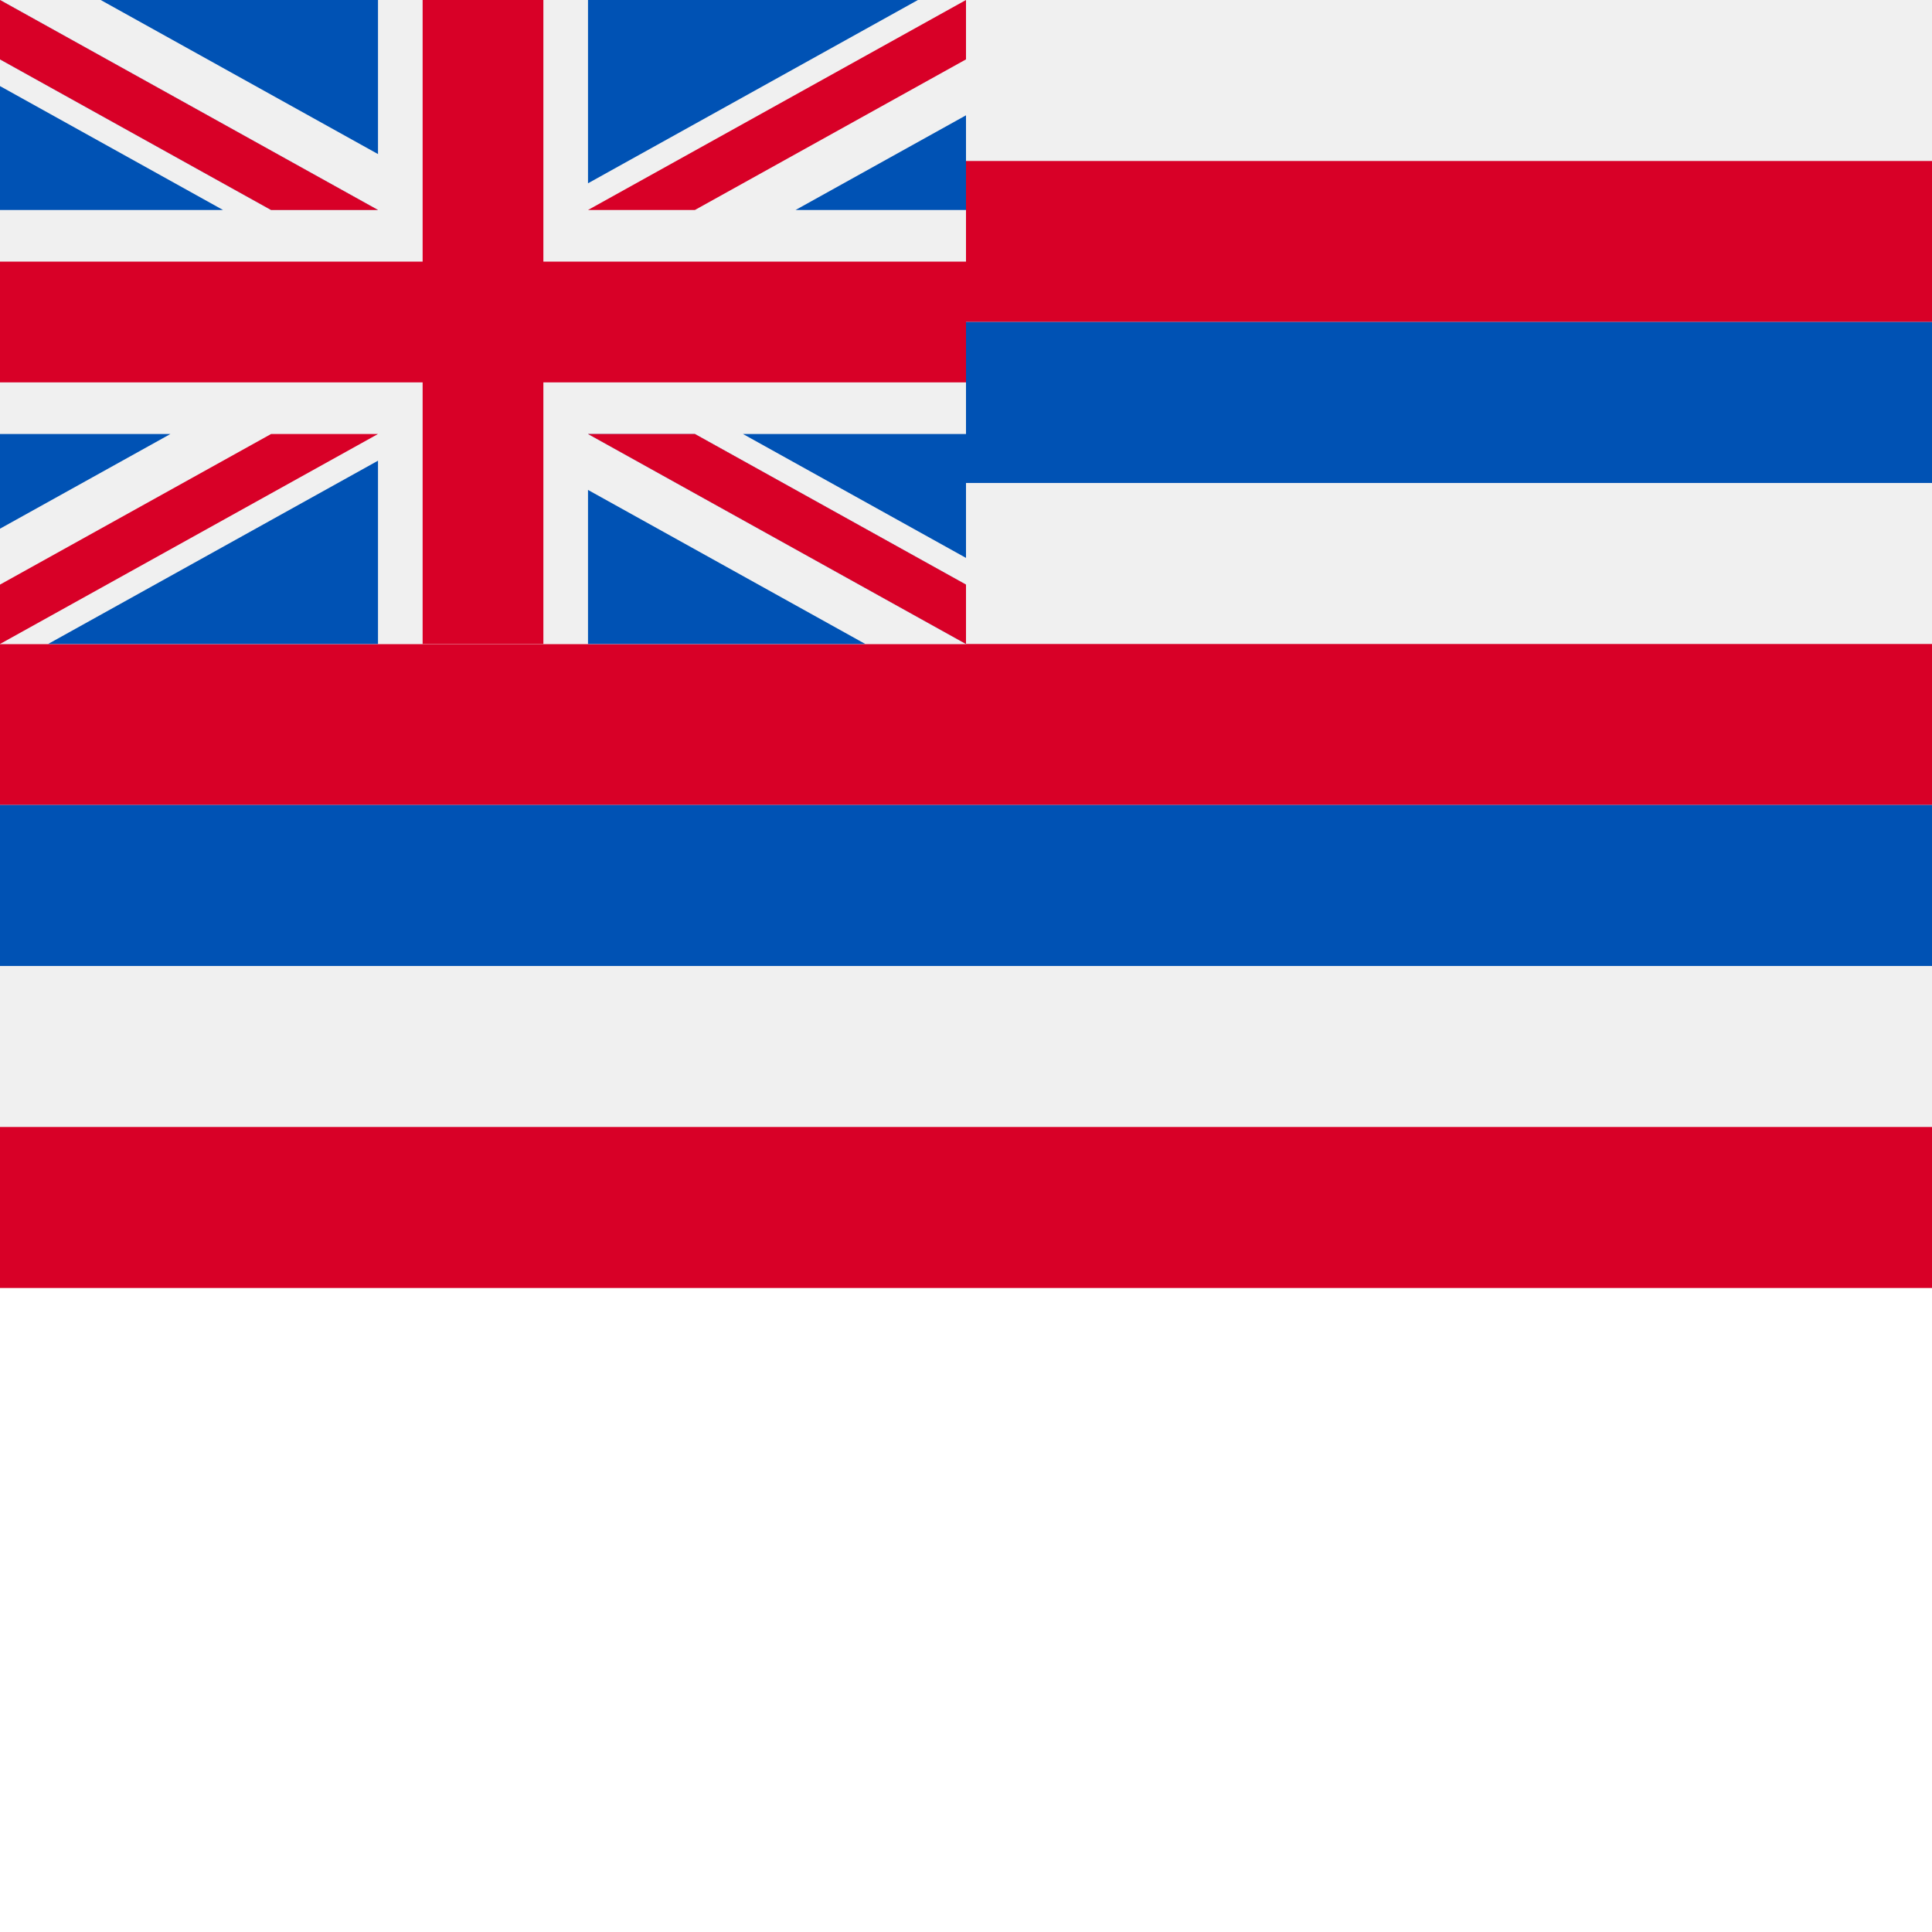
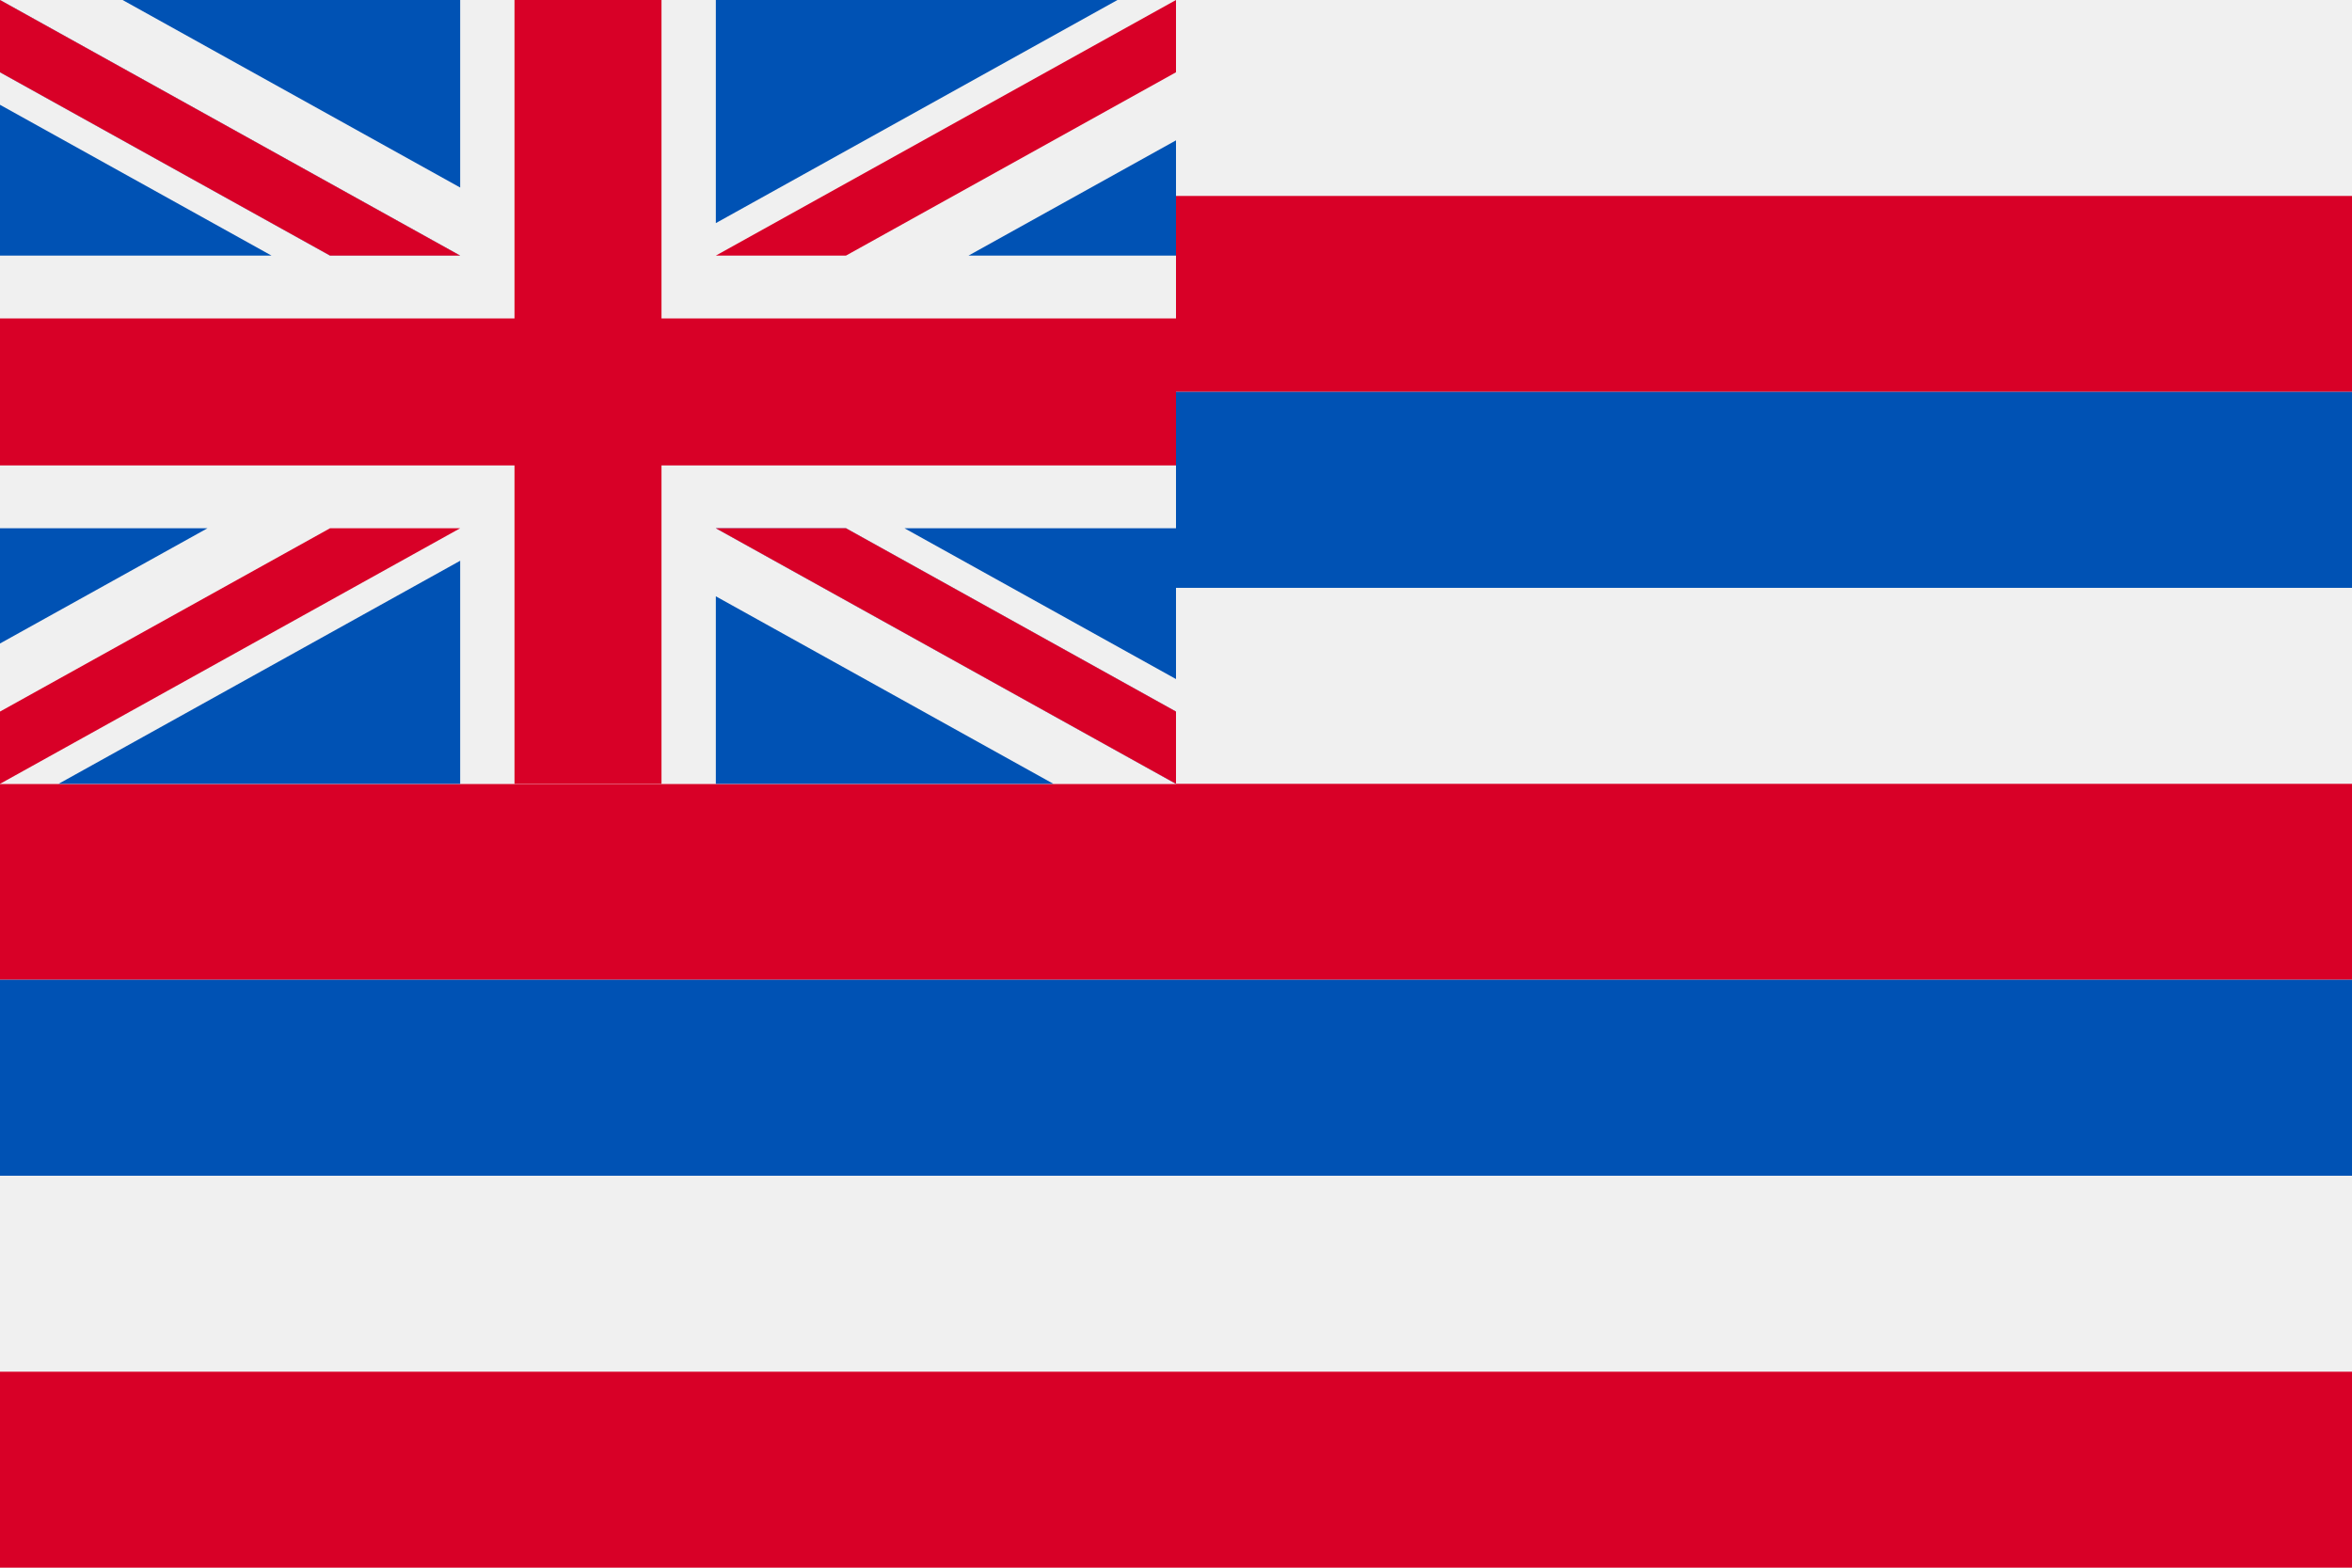
- <svg xmlns="http://www.w3.org/2000/svg" version="1.1" id="Capa_1" x="0px" y="0px" viewBox="0 85.337 512 512" style="enable-background:new 0 0 512 512;" xml:space="preserve">
-   <rect y="85.338" style="fill:#F0F0F0;" width="512" height="341.326" />
-   <rect y="128.001" style="fill:#D80027;" width="512" height="42.663" />
-   <rect y="170.664" style="fill:#0052B4;" width="512" height="42.663" />
-   <rect y="256.001" style="fill:#D80027;" width="512" height="42.663" />
-   <rect y="298.664" style="fill:#0052B4;" width="512" height="42.663" />
-   <rect y="384.001" style="fill:#D80027;" width="512" height="42.663" />
-   <rect y="85.338" style="fill:#F0F0F0;" width="256" height="170.663" />
-   <polygon style="fill:#D80027;" points="144,85.336 112,85.336 112,154.67 0,154.67 0,186.67 112,186.67 112,256.003 144,256.003   144,186.67 256,186.67 256,154.67 144,154.67 " />
-   <g>
-     <polygon style="fill:#0052B4;" points="196.892,200.351 256,233.188 256,200.351  " />
-     <polygon style="fill:#0052B4;" points="155.826,200.351 256,256.003 256,240.266 184.153,200.351  " />
-     <polygon style="fill:#0052B4;" points="229.317,256.003 155.826,215.171 155.826,256.003  " />
+ <svg xmlns="http://www.w3.org/2000/svg" viewBox="0 0 512 341.3" width="512" height="341.3" style="enable-background:new 0 0 512 512;">
+   <rect y="0.002" style="fill:#F0F0F0;" width="512" height="341.326" />
+   <rect y="42.665" style="fill:#D80027;" width="512" height="42.663" />
+   <rect y="85.328" style="fill:#0052B4;" width="512" height="42.663" />
+   <rect y="170.665" style="fill:#D80027;" width="512" height="42.663" />
+   <rect y="213.328" style="fill:#0052B4;" width="512" height="42.663" />
+   <rect y="298.665" style="fill:#D80027;" width="512" height="42.663" />
+   <rect y="0.002" style="fill:#F0F0F0;" width="256" height="170.663" />
+   <polygon style="fill:#D80027;" points="144 0 112 0 112 69.334 0 69.334 0 101.334 112 101.334 112 170.667 144 170.667 144 101.334 256 101.334 256 69.334 144 69.334" />
+   <g transform="matrix(1, 0, 0, 1, 0, -85.33597)">
+     <polygon style="fill:#0052B4;" points="196.892,200.351 256,233.188 256,200.351 &#09;" />
+     <polygon style="fill:#0052B4;" points="155.826,200.351 256,256.003 256,240.266 184.153,200.351 &#09;" />
+     <polygon style="fill:#0052B4;" points="229.317,256.003 155.826,215.171 155.826,256.003 &#09;" />
  </g>
-   <polygon style="fill:#F0F0F0;" points="155.826,200.351 256,256.003 256,240.266 184.153,200.351 " />
-   <polygon style="fill:#D80027;" points="155.826,200.351 256,256.003 256,240.266 184.153,200.351 " />
-   <g>
-     <polygon style="fill:#0052B4;" points="45.171,200.35 0,225.445 0,200.35  " />
-     <polygon style="fill:#0052B4;" points="100.174,207.427 100.174,256.002 12.745,256.002  " />
+   <polygon style="fill:#F0F0F0;" points="155.826 115.015 256 170.667 256 154.93 184.153 115.015" />
+   <polygon style="fill:#D80027;" points="155.826 115.015 256 170.667 256 154.93 184.153 115.015" />
+   <g transform="matrix(1, 0, 0, 1, 0, -85.33597)">
+     <polygon style="fill:#0052B4;" points="45.171,200.35 0,225.445 0,200.35 &#09;" />
+     <polygon style="fill:#0052B4;" points="100.174,207.427 100.174,256.002 12.745,256.002 &#09;" />
  </g>
-   <polygon style="fill:#D80027;" points="71.846,200.351 0,240.266 0,256.003 0,256.003 100.174,200.351 " />
-   <g>
-     <polygon style="fill:#0052B4;" points="59.108,140.988 0,108.151 0,140.988  " />
-     <polygon style="fill:#0052B4;" points="100.174,140.988 0,85.336 0,101.073 71.847,140.988  " />
-     <polygon style="fill:#0052B4;" points="26.683,85.336 100.174,126.169 100.174,85.336  " />
+   <polygon style="fill:#D80027;" points="71.846 115.015 0 154.93 0 170.667 0 170.667 100.174 115.015" />
+   <g transform="matrix(1, 0, 0, 1, 0, -85.33597)">
+     <polygon style="fill:#0052B4;" points="59.108,140.988 0,108.151 0,140.988 &#09;" />
+     <polygon style="fill:#0052B4;" points="100.174,140.988 0,85.336 0,101.073 71.847,140.988 &#09;" />
+     <polygon style="fill:#0052B4;" points="26.683,85.336 100.174,126.169 100.174,85.336 &#09;" />
  </g>
-   <polygon style="fill:#F0F0F0;" points="100.174,140.988 0,85.336 0,101.073 71.847,140.988 " />
-   <polygon style="fill:#D80027;" points="100.174,140.988 0,85.336 0,101.073 71.847,140.988 " />
-   <g>
-     <polygon style="fill:#0052B4;" points="210.829,140.989 256,115.895 256,140.989  " />
-     <polygon style="fill:#0052B4;" points="155.826,133.912 155.826,85.337 243.255,85.337  " />
+   <polygon style="fill:#F0F0F0;" points="100.174 55.652 0 0 0 15.737 71.847 55.652" />
+   <polygon style="fill:#D80027;" points="100.174 55.652 0 0 0 15.737 71.847 55.652" />
+   <g transform="matrix(1, 0, 0, 1, 0, -85.33597)">
+     <polygon style="fill:#0052B4;" points="210.829,140.989 256,115.895 256,140.989 &#09;" />
+     <polygon style="fill:#0052B4;" points="155.826,133.912 155.826,85.337 243.255,85.337 &#09;" />
  </g>
-   <polygon style="fill:#D80027;" points="184.154,140.988 256,101.074 256,85.336 256,85.336 155.826,140.988 " />
+   <polygon style="fill:#D80027;" points="184.154 55.652 256 15.738 256 0 256 0 155.826 55.652" />
</svg>
